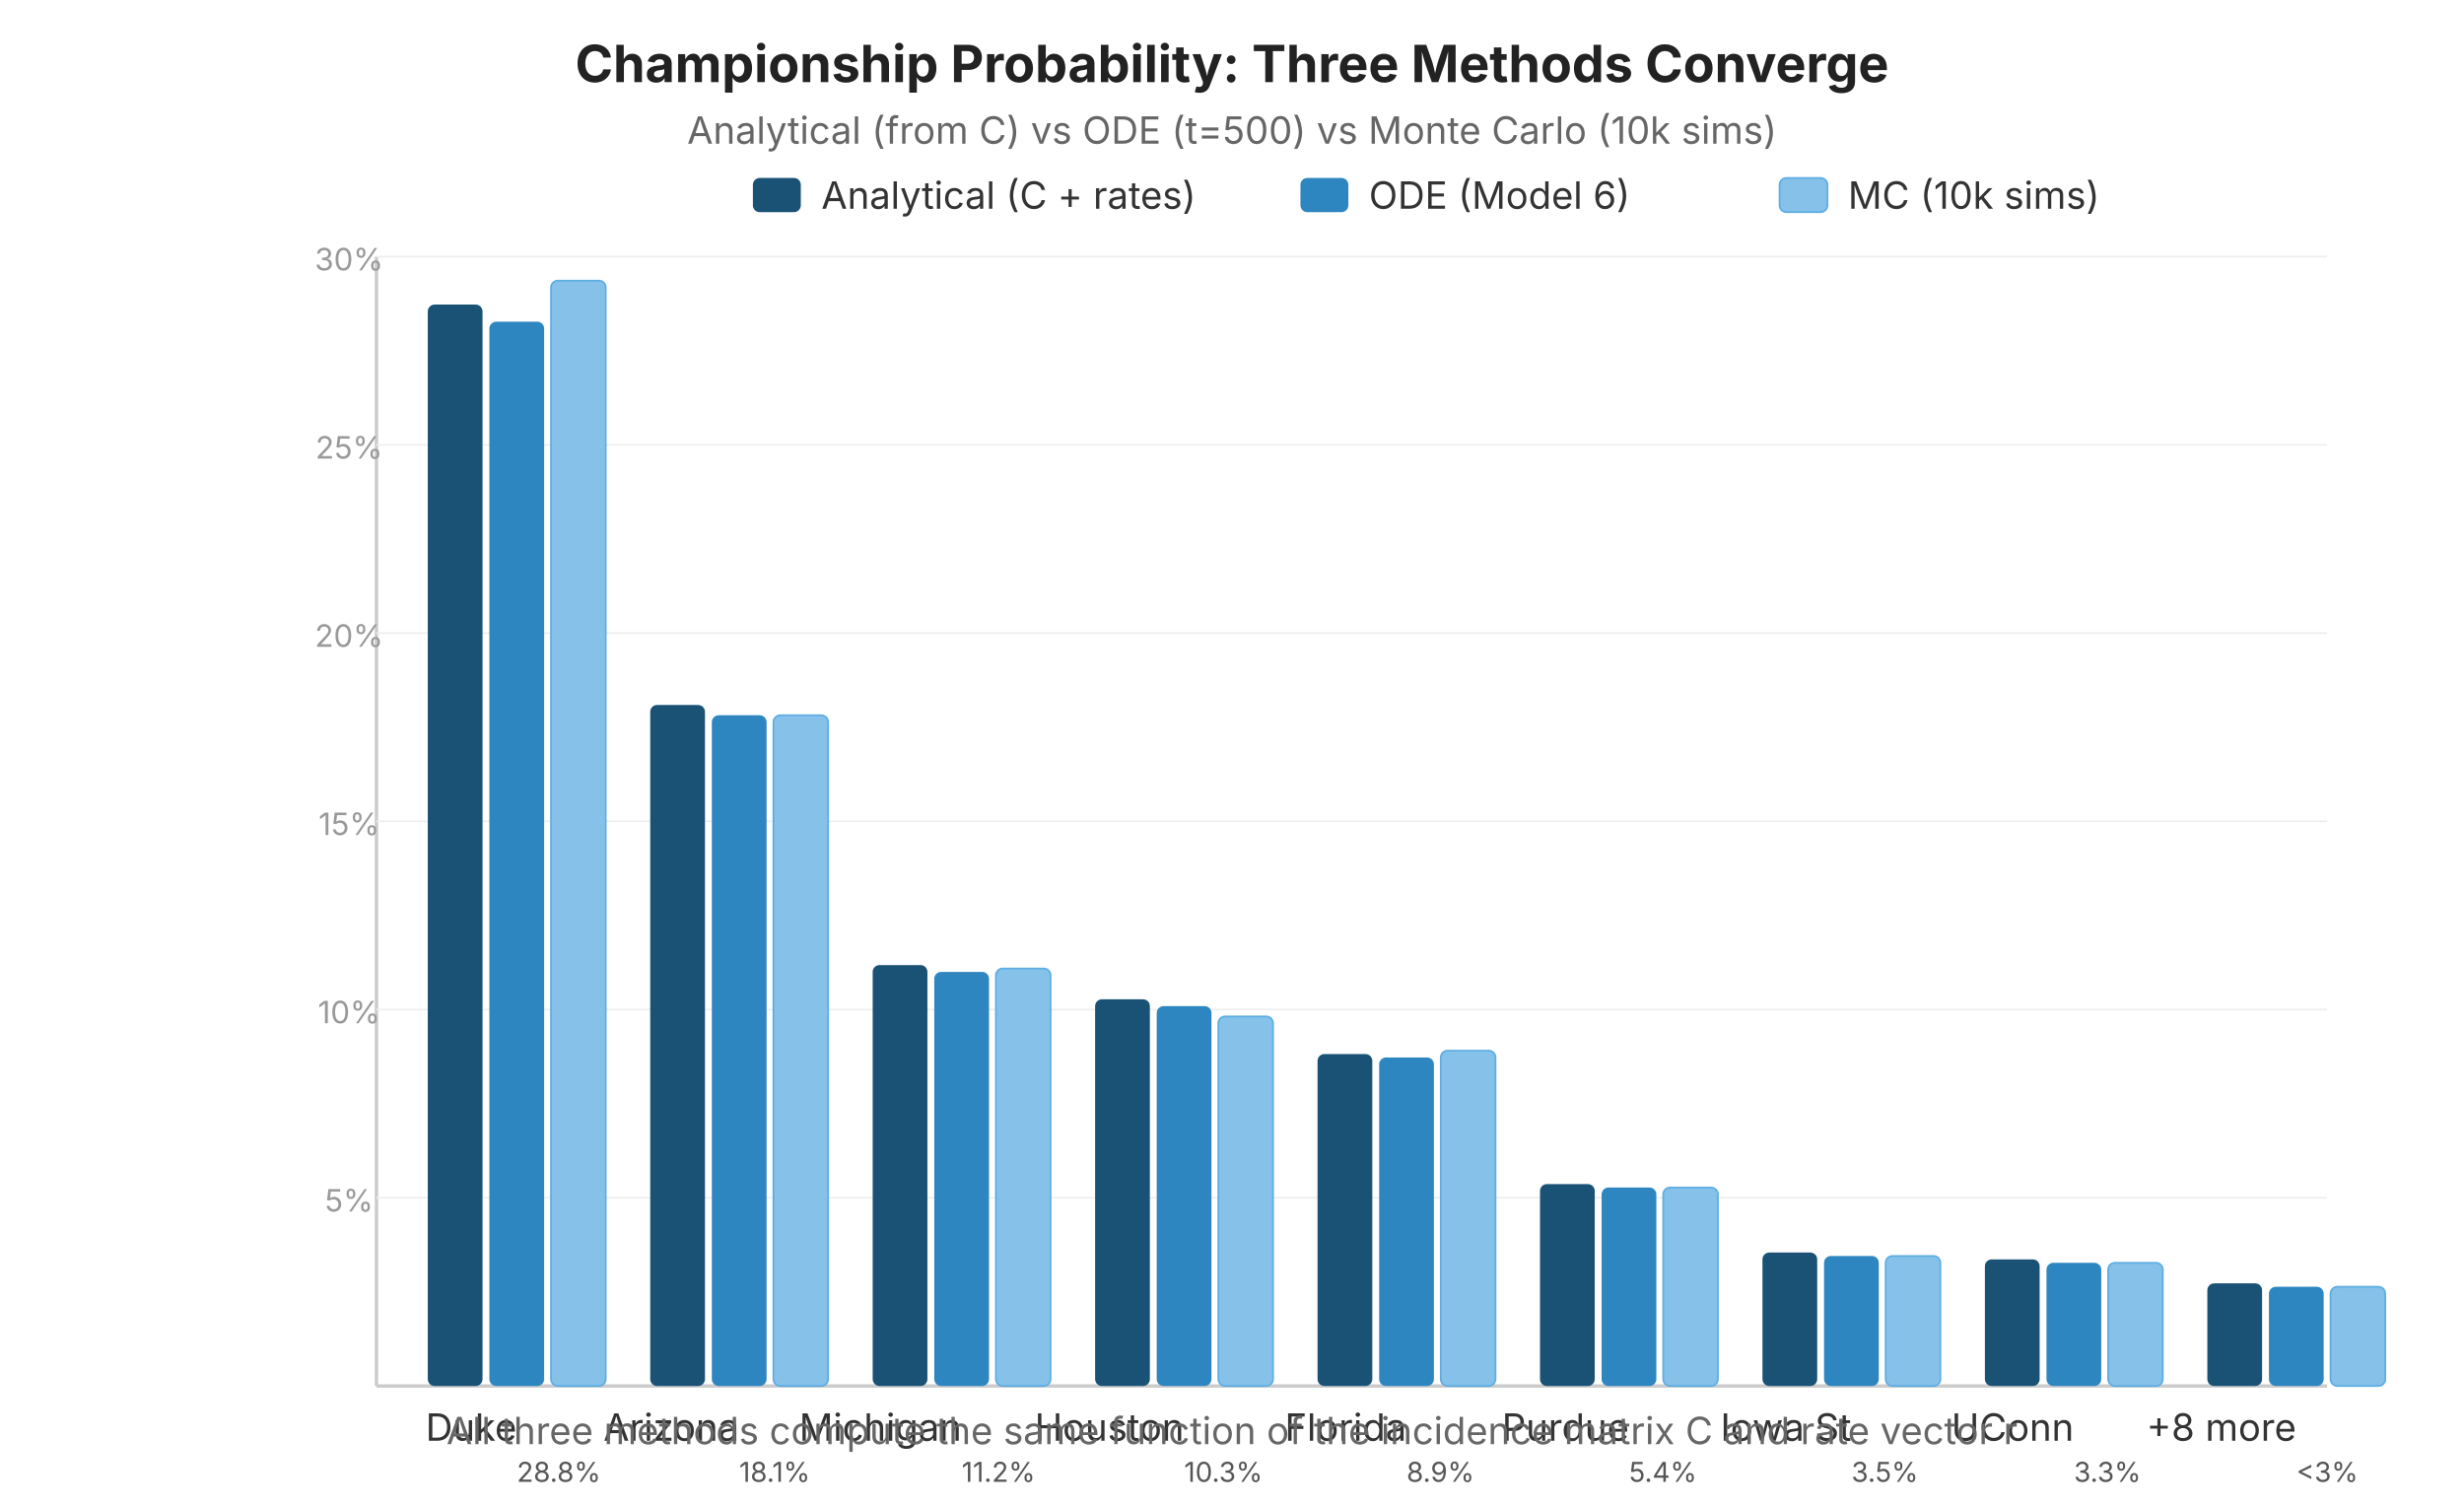
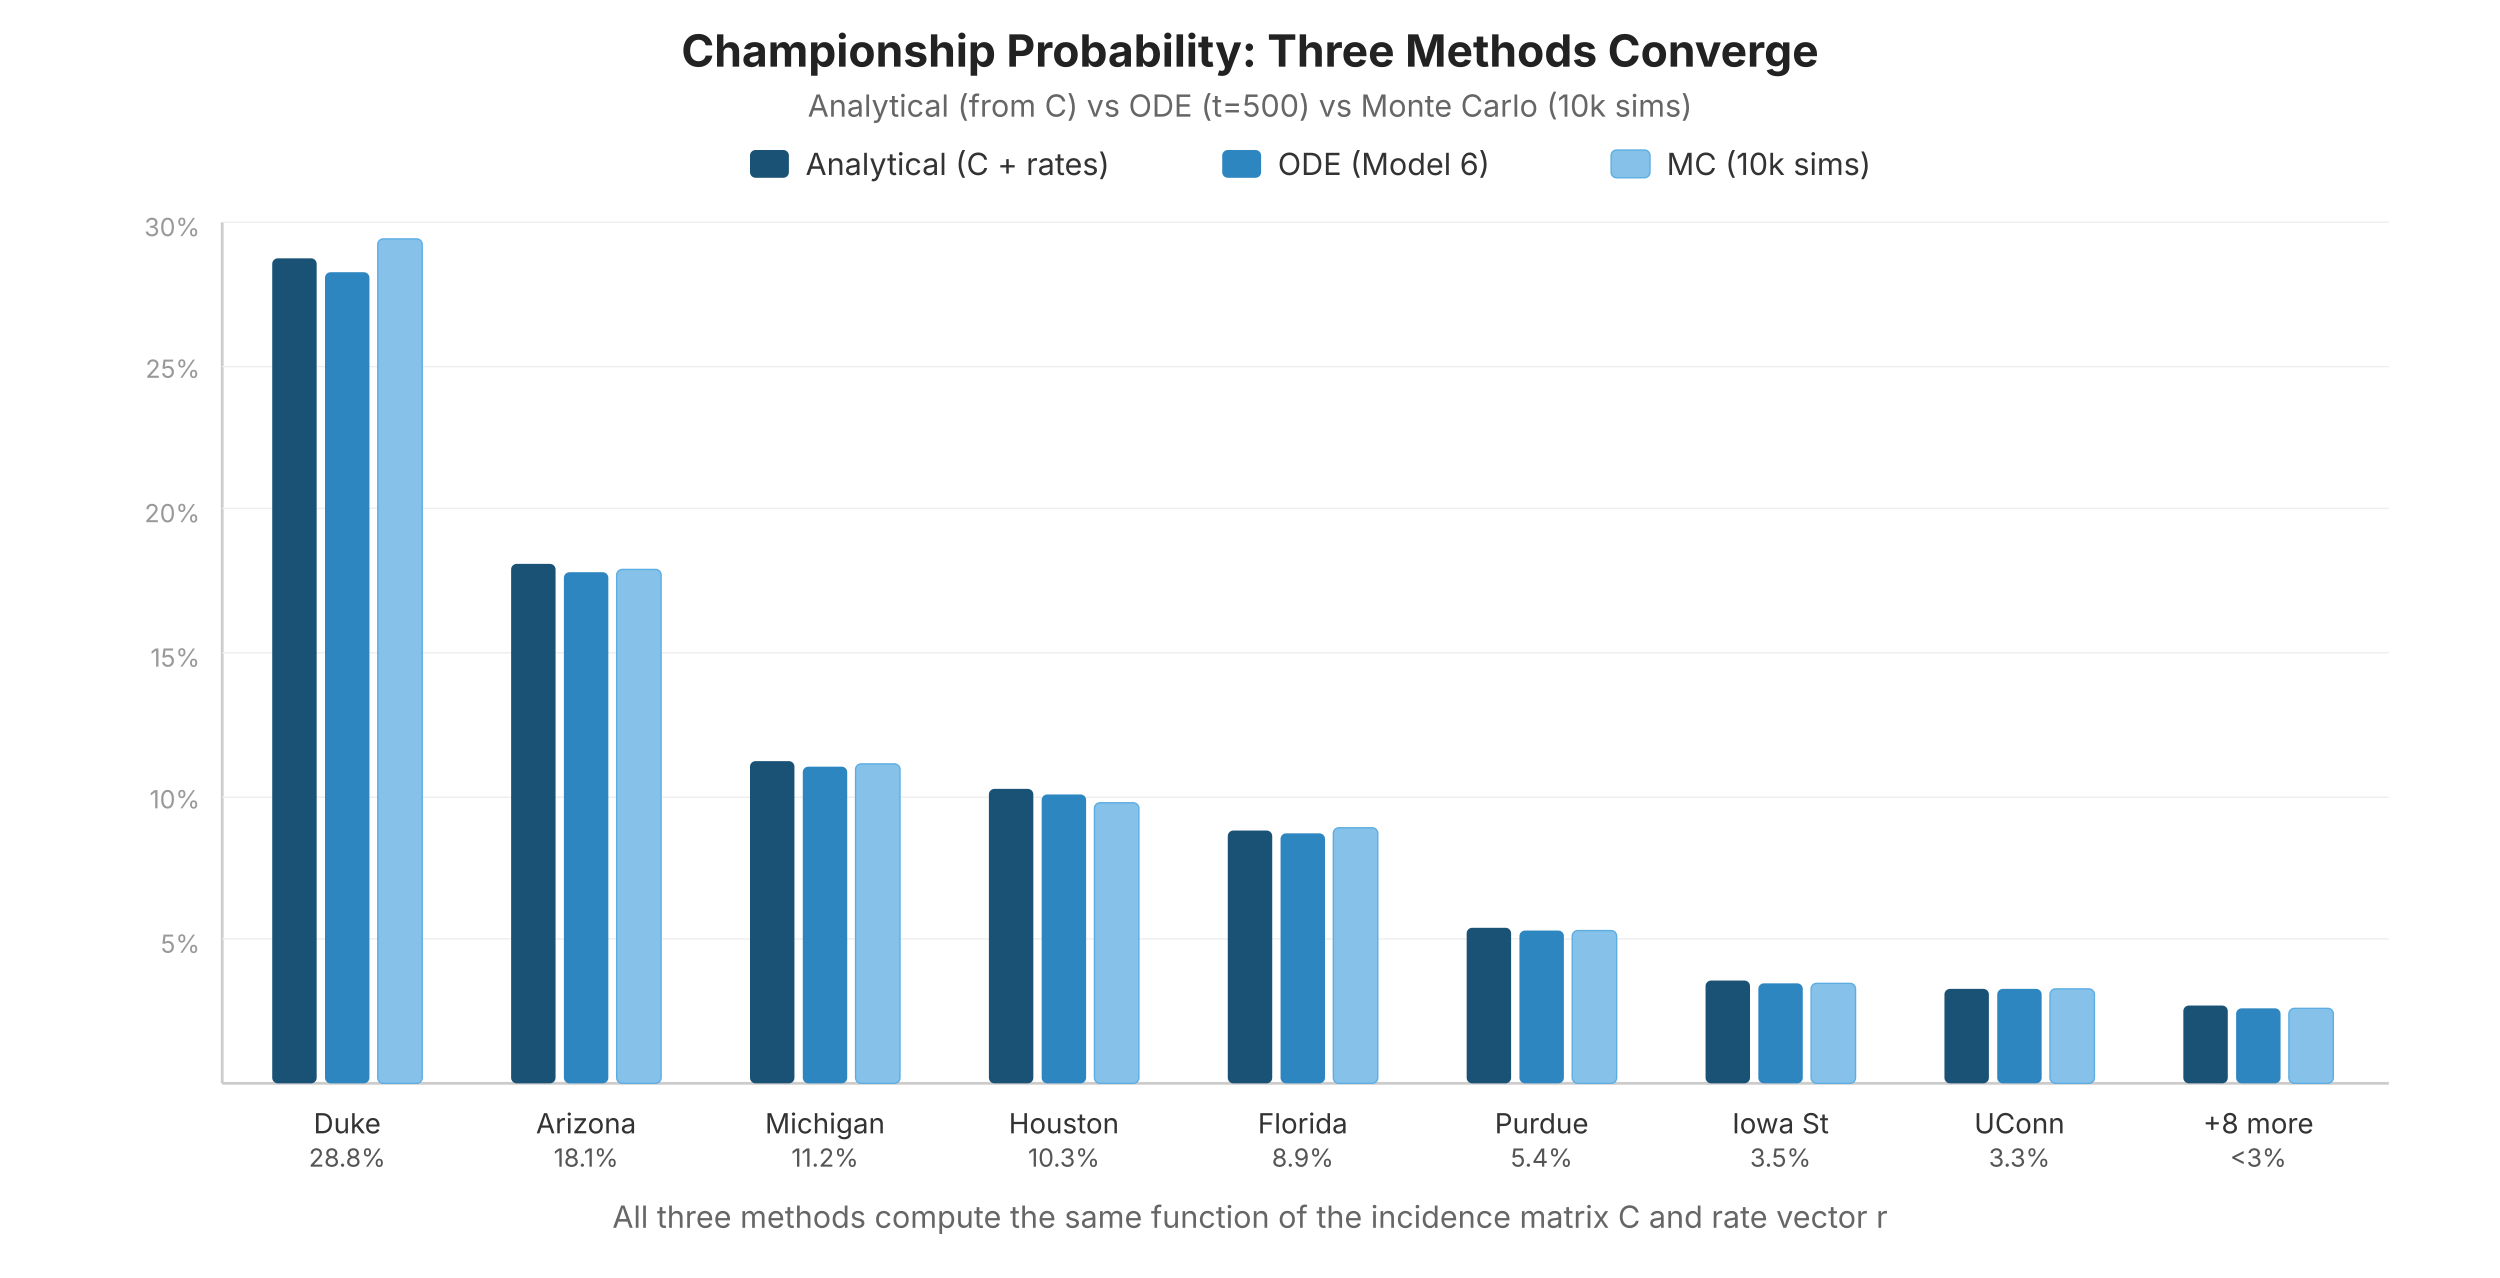
- <svg xmlns="http://www.w3.org/2000/svg" viewBox="0 0 720 440" font-family="system-ui, -apple-system, sans-serif">
+ <svg xmlns="http://www.w3.org/2000/svg" viewBox="0 0 900 460" font-family="system-ui, -apple-system, sans-serif">
  <style>
-     .title { font-size: 15px; font-weight: 700; fill: #222; text-anchor: middle; }
+     .title { font-size: 16px; font-weight: 700; fill: #222; text-anchor: middle; }
    .subtitle { font-size: 11px; fill: #666; text-anchor: middle; }
-     .team { font-size: 11px; fill: #333; text-anchor: end; }
-     .pct { font-size: 9px; fill: #555; text-anchor: start; }
+     .team { font-size: 10px; fill: #333; text-anchor: middle; }
+     .pct { font-size: 9px; fill: #555; text-anchor: middle; }
    .legend-text { font-size: 11px; fill: #333; }
    .axis { stroke: #ccc; stroke-width: 1; }
    .grid { stroke: #eee; stroke-width: 0.5; }
-     .tick { font-size: 9px; fill: #999; text-anchor: middle; }
+     .tick { font-size: 9px; fill: #999; text-anchor: end; }
  </style>
-   <text x="360" y="24" class="title">Championship Probability: Three Methods Converge</text>
-   <text x="360" y="42" class="subtitle">Analytical (from C) vs ODE (t=500) vs Monte Carlo (10k sims)</text>
-   <g transform="translate(220, 52)">
+   <text x="450" y="24" class="title">Championship Probability: Three Methods Converge</text>
+   <text x="450" y="42" class="subtitle">Analytical (from C) vs ODE (t=500) vs Monte Carlo (10k sims)</text>
+   <g transform="translate(270, 54)">
    <rect x="0" y="0" width="14" height="10" rx="2" fill="#1a5276" />
    <text x="20" y="9" class="legend-text">Analytical (C + rates)</text>
-     <rect x="160" y="0" width="14" height="10" rx="2" fill="#2e86c1" />
-     <text x="180" y="9" class="legend-text">ODE (Model 6)</text>
-     <rect x="300" y="0" width="14" height="10" rx="2" fill="#85c1e9" stroke="#5dade2" stroke-width="0.5" />
-     <text x="320" y="9" class="legend-text">MC (10k sims)</text>
+     <rect x="170" y="0" width="14" height="10" rx="2" fill="#2e86c1" />
+     <text x="190" y="9" class="legend-text">ODE (Model 6)</text>
+     <rect x="310" y="0" width="14" height="10" rx="2" fill="#85c1e9" stroke="#5dade2" stroke-width="0.5" />
+     <text x="330" y="9" class="legend-text">MC (10k sims)</text>
  </g>
-   <g transform="translate(110, 75)">
-     <line x1="0" y1="0" x2="0" y2="330" class="axis" />
-     <line x1="0" y1="330" x2="570" y2="330" class="axis" />
-     <line x1="0" y1="0" x2="570" y2="0" class="grid" />
-     <text x="-8" y="4" class="tick" text-anchor="end">30%</text>
-     <line x1="0" y1="55" x2="570" y2="55" class="grid" />
-     <text x="-8" y="59" class="tick" text-anchor="end">25%</text>
-     <line x1="0" y1="110" x2="570" y2="110" class="grid" />
-     <text x="-8" y="114" class="tick" text-anchor="end">20%</text>
-     <line x1="0" y1="165" x2="570" y2="165" class="grid" />
-     <text x="-8" y="169" class="tick" text-anchor="end">15%</text>
-     <line x1="0" y1="220" x2="570" y2="220" class="grid" />
-     <text x="-8" y="224" class="tick" text-anchor="end">10%</text>
-     <line x1="0" y1="275" x2="570" y2="275" class="grid" />
-     <text x="-8" y="279" class="tick" text-anchor="end">5%</text>
-     <g transform="translate(15, 0)">
-       <rect x="0" y="{14.8}" width="16" height="{315.2}" rx="2" fill="#1a5276" />
-       <rect x="18" y="{19.6}" width="16" height="{310.4}" rx="2" fill="#2e86c1" />
-       <rect x="36" y="{8.6}" width="16" height="{321.4}" rx="2" fill="#85c1e9" stroke="#5dade2" stroke-width="0.5" />
-       <rect x="0" y="14" width="16" height="316" rx="2" fill="#1a5276" />
-       <rect x="18" y="19" width="16" height="311" rx="2" fill="#2e86c1" />
-       <rect x="36" y="7" width="16" height="323" rx="2" fill="#85c1e9" stroke="#5dade2" stroke-width="0.5" />
-       <text x="26" y="346" class="team" text-anchor="middle" font-size="10px">Duke</text>
-       <text x="26" y="358" class="pct" text-anchor="middle" style="font-size:8px">28.8%</text>
+   <g transform="translate(80, 80)">
+     <line x1="0" y1="0" x2="0" y2="310" class="axis" />
+     <line x1="0" y1="310" x2="780" y2="310" class="axis" />
+     <line x1="0" y1="0" x2="780" y2="0" class="grid" />
+     <text x="-8" y="5" class="tick">30%</text>
+     <line x1="0" y1="52" x2="780" y2="52" class="grid" />
+     <text x="-8" y="56" class="tick">25%</text>
+     <line x1="0" y1="103" x2="780" y2="103" class="grid" />
+     <text x="-8" y="108" class="tick">20%</text>
+     <line x1="0" y1="155" x2="780" y2="155" class="grid" />
+     <text x="-8" y="160" class="tick">15%</text>
+     <line x1="0" y1="207" x2="780" y2="207" class="grid" />
+     <text x="-8" y="211" class="tick">10%</text>
+     <line x1="0" y1="258" x2="780" y2="258" class="grid" />
+     <text x="-8" y="263" class="tick">5%</text>
+     <g transform="translate(18, 0)">
+       <rect x="0" y="13" width="16" height="297" rx="2" fill="#1a5276" />
+       <rect x="19" y="18" width="16" height="292" rx="2" fill="#2e86c1" />
+       <rect x="38" y="6" width="16" height="304" rx="2" fill="#85c1e9" stroke="#5dade2" stroke-width="0.5" />
+       <text x="27" y="328" class="team">Duke</text>
+       <text x="27" y="340" class="pct">28.8%</text>
    </g>
-     <g transform="translate(80, 0)">
-       <rect x="0" y="131" width="16" height="199" rx="2" fill="#1a5276" />
-       <rect x="18" y="134" width="16" height="196" rx="2" fill="#2e86c1" />
-       <rect x="36" y="134" width="16" height="196" rx="2" fill="#85c1e9" stroke="#5dade2" stroke-width="0.5" />
-       <text x="26" y="346" class="team" text-anchor="middle" font-size="10px">Arizona</text>
-       <text x="26" y="358" class="pct" text-anchor="middle" style="font-size:8px">18.1%</text>
+     <g transform="translate(104, 0)">
+       <rect x="0" y="123" width="16" height="187" rx="2" fill="#1a5276" />
+       <rect x="19" y="126" width="16" height="184" rx="2" fill="#2e86c1" />
+       <rect x="38" y="125" width="16" height="185" rx="2" fill="#85c1e9" stroke="#5dade2" stroke-width="0.5" />
+       <text x="27" y="328" class="team">Arizona</text>
+       <text x="27" y="340" class="pct">18.1%</text>
    </g>
-     <g transform="translate(145, 0)">
-       <rect x="0" y="207" width="16" height="123" rx="2" fill="#1a5276" />
-       <rect x="18" y="209" width="16" height="121" rx="2" fill="#2e86c1" />
-       <rect x="36" y="208" width="16" height="122" rx="2" fill="#85c1e9" stroke="#5dade2" stroke-width="0.5" />
-       <text x="26" y="346" class="team" text-anchor="middle" font-size="10px">Michigan</text>
-       <text x="26" y="358" class="pct" text-anchor="middle" style="font-size:8px">11.2%</text>
+     <g transform="translate(190, 0)">
+       <rect x="0" y="194" width="16" height="116" rx="2" fill="#1a5276" />
+       <rect x="19" y="196" width="16" height="114" rx="2" fill="#2e86c1" />
+       <rect x="38" y="195" width="16" height="115" rx="2" fill="#85c1e9" stroke="#5dade2" stroke-width="0.5" />
+       <text x="27" y="328" class="team">Michigan</text>
+       <text x="27" y="340" class="pct">11.2%</text>
    </g>
-     <g transform="translate(210, 0)">
-       <rect x="0" y="217" width="16" height="113" rx="2" fill="#1a5276" />
-       <rect x="18" y="219" width="16" height="111" rx="2" fill="#2e86c1" />
-       <rect x="36" y="222" width="16" height="108" rx="2" fill="#85c1e9" stroke="#5dade2" stroke-width="0.5" />
-       <text x="26" y="346" class="team" text-anchor="middle" font-size="10px">Houston</text>
-       <text x="26" y="358" class="pct" text-anchor="middle" style="font-size:8px">10.3%</text>
+     <g transform="translate(276, 0)">
+       <rect x="0" y="204" width="16" height="106" rx="2" fill="#1a5276" />
+       <rect x="19" y="206" width="16" height="104" rx="2" fill="#2e86c1" />
+       <rect x="38" y="209" width="16" height="101" rx="2" fill="#85c1e9" stroke="#5dade2" stroke-width="0.5" />
+       <text x="27" y="328" class="team">Houston</text>
+       <text x="27" y="340" class="pct">10.3%</text>
    </g>
-     <g transform="translate(275, 0)">
-       <rect x="0" y="233" width="16" height="97" rx="2" fill="#1a5276" />
-       <rect x="18" y="234" width="16" height="96" rx="2" fill="#2e86c1" />
-       <rect x="36" y="232" width="16" height="98" rx="2" fill="#85c1e9" stroke="#5dade2" stroke-width="0.5" />
-       <text x="26" y="346" class="team" text-anchor="middle" font-size="10px">Florida</text>
-       <text x="26" y="358" class="pct" text-anchor="middle" style="font-size:8px">8.9%</text>
+     <g transform="translate(362, 0)">
+       <rect x="0" y="219" width="16" height="91" rx="2" fill="#1a5276" />
+       <rect x="19" y="220" width="16" height="90" rx="2" fill="#2e86c1" />
+       <rect x="38" y="218" width="16" height="92" rx="2" fill="#85c1e9" stroke="#5dade2" stroke-width="0.5" />
+       <text x="27" y="328" class="team">Florida</text>
+       <text x="27" y="340" class="pct">8.9%</text>
    </g>
-     <g transform="translate(340, 0)">
-       <rect x="0" y="271" width="16" height="59" rx="2" fill="#1a5276" />
-       <rect x="18" y="272" width="16" height="58" rx="2" fill="#2e86c1" />
-       <rect x="36" y="272" width="16" height="58" rx="2" fill="#85c1e9" stroke="#5dade2" stroke-width="0.5" />
-       <text x="26" y="346" class="team" text-anchor="middle" font-size="10px">Purdue</text>
-       <text x="26" y="358" class="pct" text-anchor="middle" style="font-size:8px">5.4%</text>
+     <g transform="translate(448, 0)">
+       <rect x="0" y="254" width="16" height="56" rx="2" fill="#1a5276" />
+       <rect x="19" y="255" width="16" height="55" rx="2" fill="#2e86c1" />
+       <rect x="38" y="255" width="16" height="55" rx="2" fill="#85c1e9" stroke="#5dade2" stroke-width="0.5" />
+       <text x="27" y="328" class="team">Purdue</text>
+       <text x="27" y="340" class="pct">5.4%</text>
    </g>
-     <g transform="translate(405, 0)">
-       <rect x="0" y="291" width="16" height="39" rx="2" fill="#1a5276" />
-       <rect x="18" y="292" width="16" height="38" rx="2" fill="#2e86c1" />
-       <rect x="36" y="292" width="16" height="38" rx="2" fill="#85c1e9" stroke="#5dade2" stroke-width="0.5" />
-       <text x="26" y="346" class="team" text-anchor="middle" font-size="10px">Iowa St</text>
-       <text x="26" y="358" class="pct" text-anchor="middle" style="font-size:8px">3.5%</text>
+     <g transform="translate(534, 0)">
+       <rect x="0" y="273" width="16" height="37" rx="2" fill="#1a5276" />
+       <rect x="19" y="274" width="16" height="36" rx="2" fill="#2e86c1" />
+       <rect x="38" y="274" width="16" height="36" rx="2" fill="#85c1e9" stroke="#5dade2" stroke-width="0.5" />
+       <text x="27" y="328" class="team">Iowa St</text>
+       <text x="27" y="340" class="pct">3.5%</text>
    </g>
-     <g transform="translate(470, 0)">
-       <rect x="0" y="293" width="16" height="37" rx="2" fill="#1a5276" />
-       <rect x="18" y="294" width="16" height="36" rx="2" fill="#2e86c1" />
-       <rect x="36" y="294" width="16" height="36" rx="2" fill="#85c1e9" stroke="#5dade2" stroke-width="0.5" />
-       <text x="26" y="346" class="team" text-anchor="middle" font-size="10px">UConn</text>
-       <text x="26" y="358" class="pct" text-anchor="middle" style="font-size:8px">3.3%</text>
+     <g transform="translate(620, 0)">
+       <rect x="0" y="276" width="16" height="34" rx="2" fill="#1a5276" />
+       <rect x="19" y="276" width="16" height="34" rx="2" fill="#2e86c1" />
+       <rect x="38" y="276" width="16" height="34" rx="2" fill="#85c1e9" stroke="#5dade2" stroke-width="0.5" />
+       <text x="27" y="328" class="team">UConn</text>
+       <text x="27" y="340" class="pct">3.3%</text>
    </g>
-     <g transform="translate(535, 0)">
-       <rect x="0" y="300" width="16" height="30" rx="2" fill="#1a5276" />
-       <rect x="18" y="301" width="16" height="29" rx="2" fill="#2e86c1" />
-       <rect x="36" y="301" width="16" height="29" rx="2" fill="#85c1e9" stroke="#5dade2" stroke-width="0.5" />
-       <text x="26" y="346" class="team" text-anchor="middle" font-size="10px">+8 more</text>
-       <text x="26" y="358" class="pct" text-anchor="middle" style="font-size:8px">&lt;3%</text>
+     <g transform="translate(706, 0)">
+       <rect x="0" y="282" width="16" height="28" rx="2" fill="#1a5276" />
+       <rect x="19" y="283" width="16" height="27" rx="2" fill="#2e86c1" />
+       <rect x="38" y="283" width="16" height="27" rx="2" fill="#85c1e9" stroke="#5dade2" stroke-width="0.5" />
+       <text x="27" y="328" class="team">+8 more</text>
+       <text x="27" y="340" class="pct">&lt;3%</text>
    </g>
  </g>
-   <g transform="translate(360, 422)">
-     <text x="0" y="0" class="subtitle" text-anchor="middle">All three methods compute the same function of the incidence matrix C and rate vector r</text>
-   </g>
+   <text x="450" y="442" class="subtitle">All three methods compute the same function of the incidence matrix C and rate vector r</text>
</svg>
